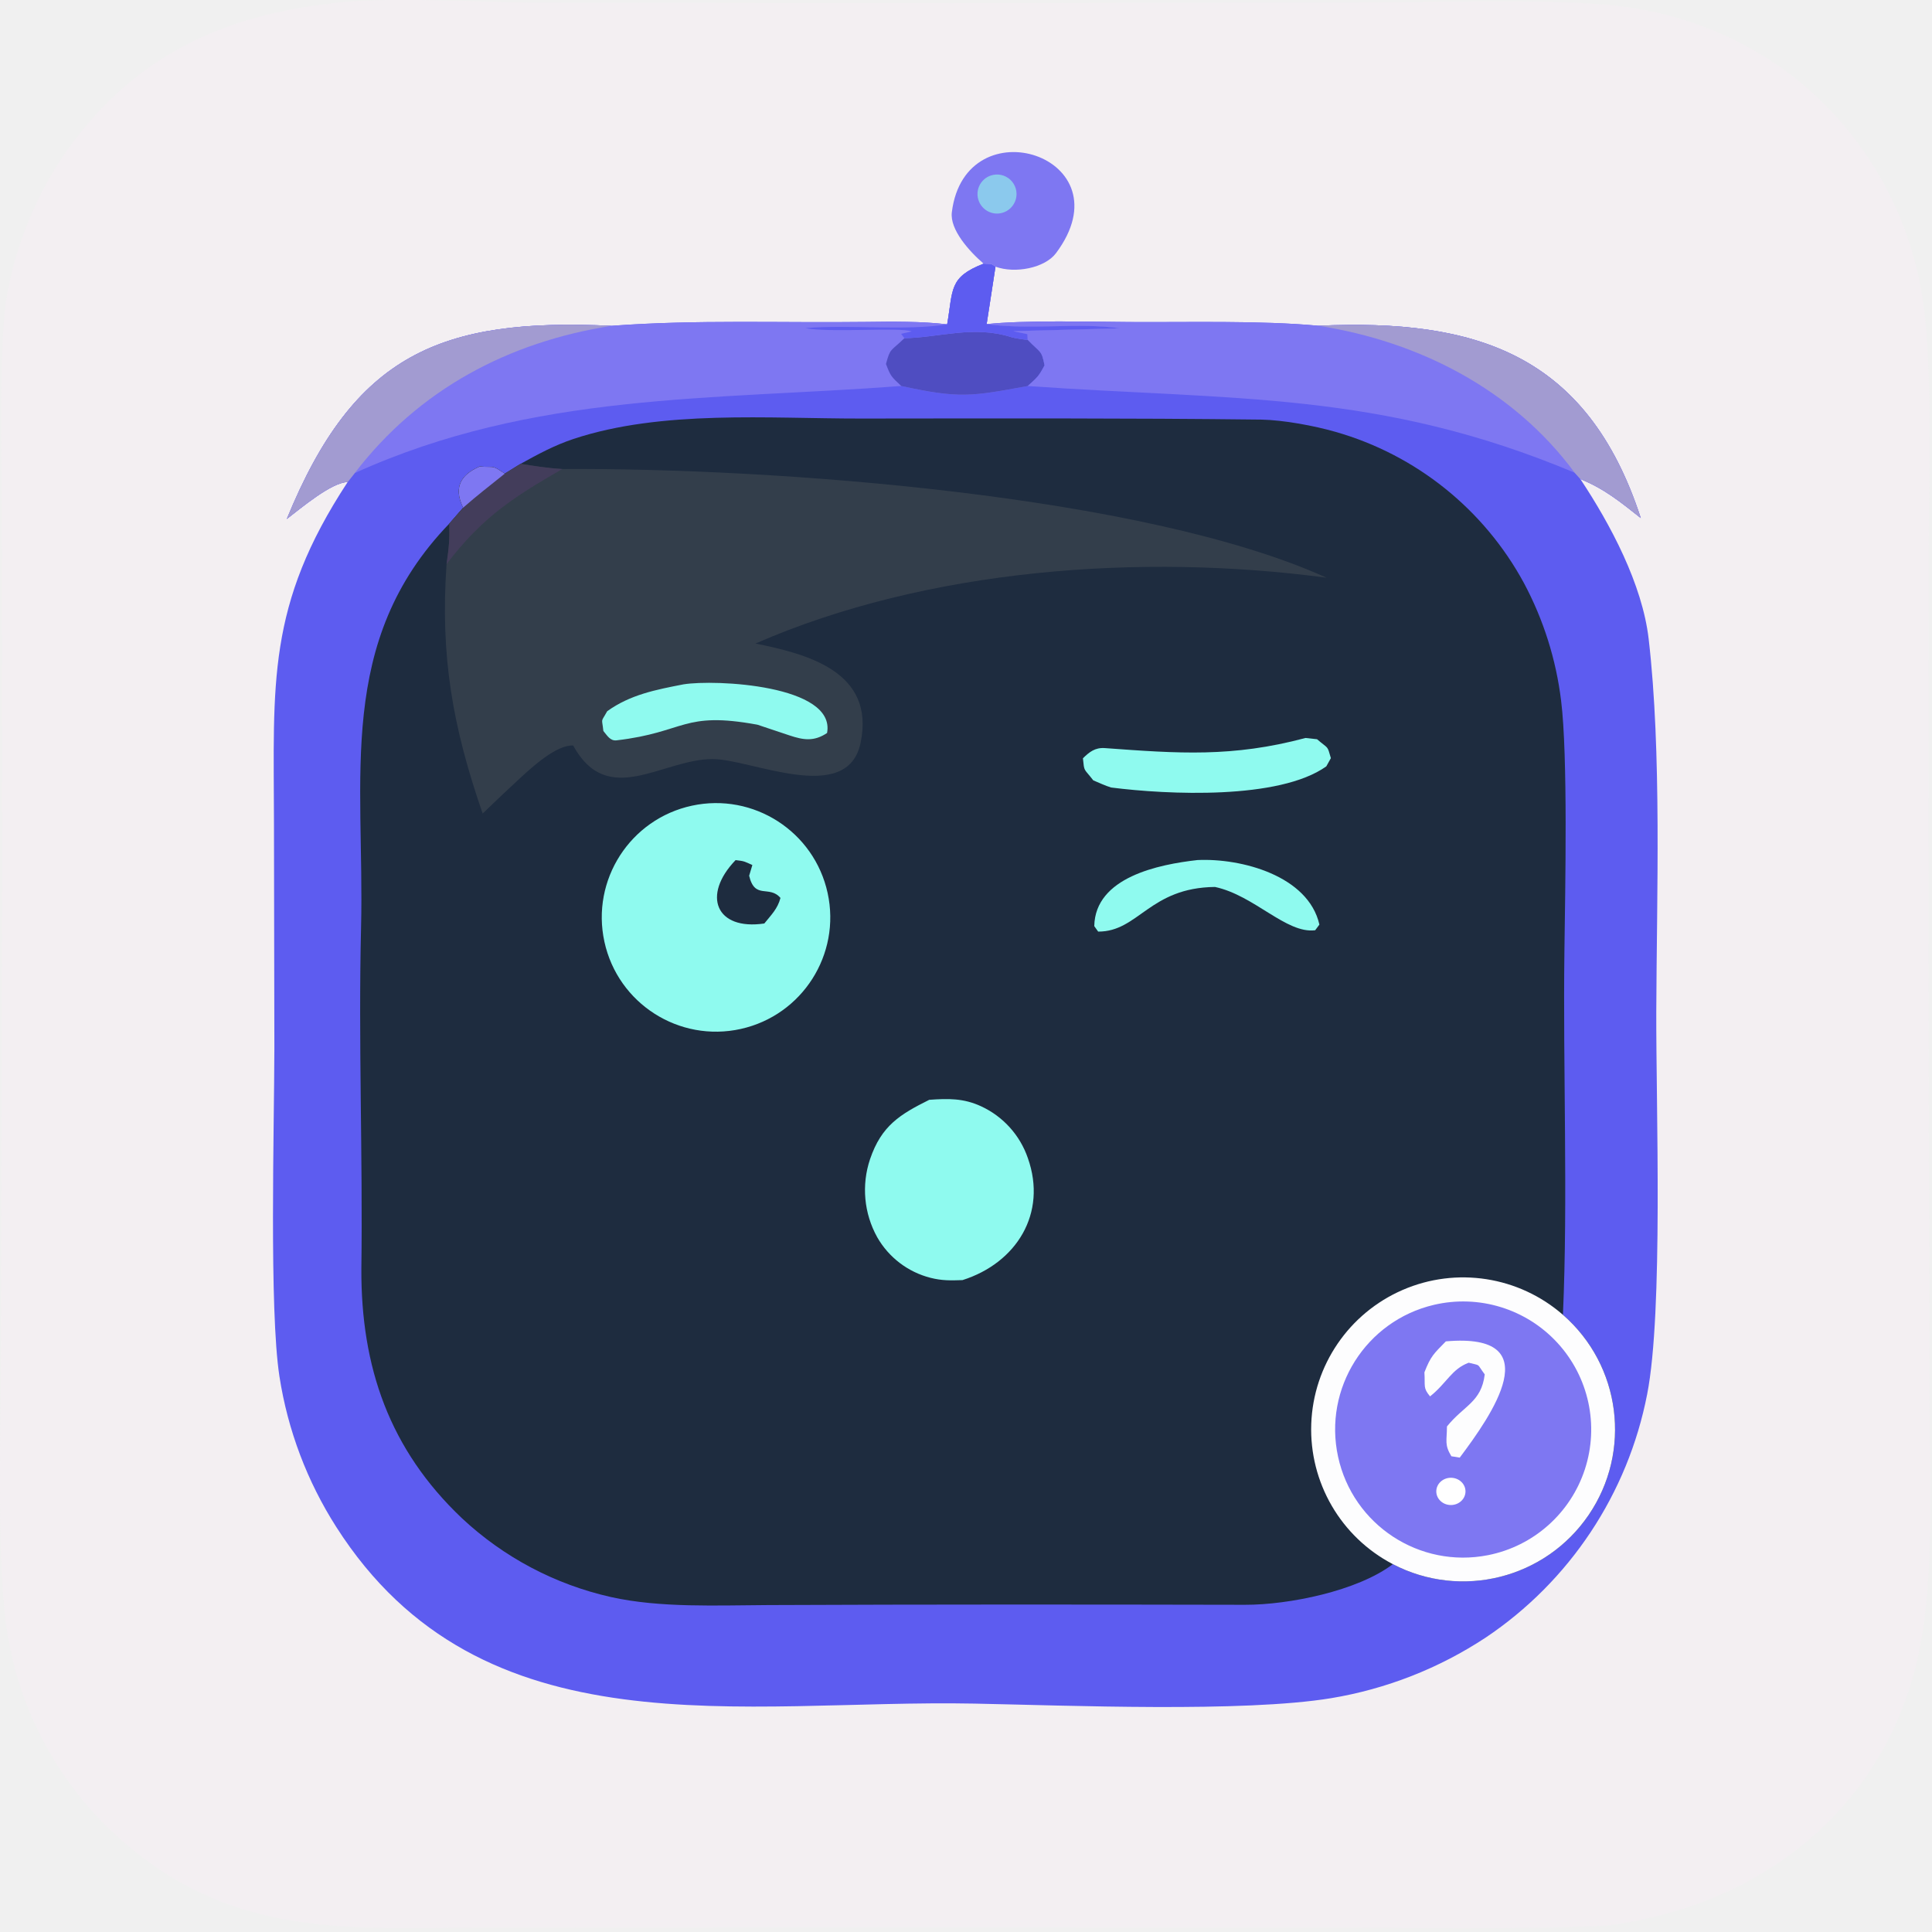
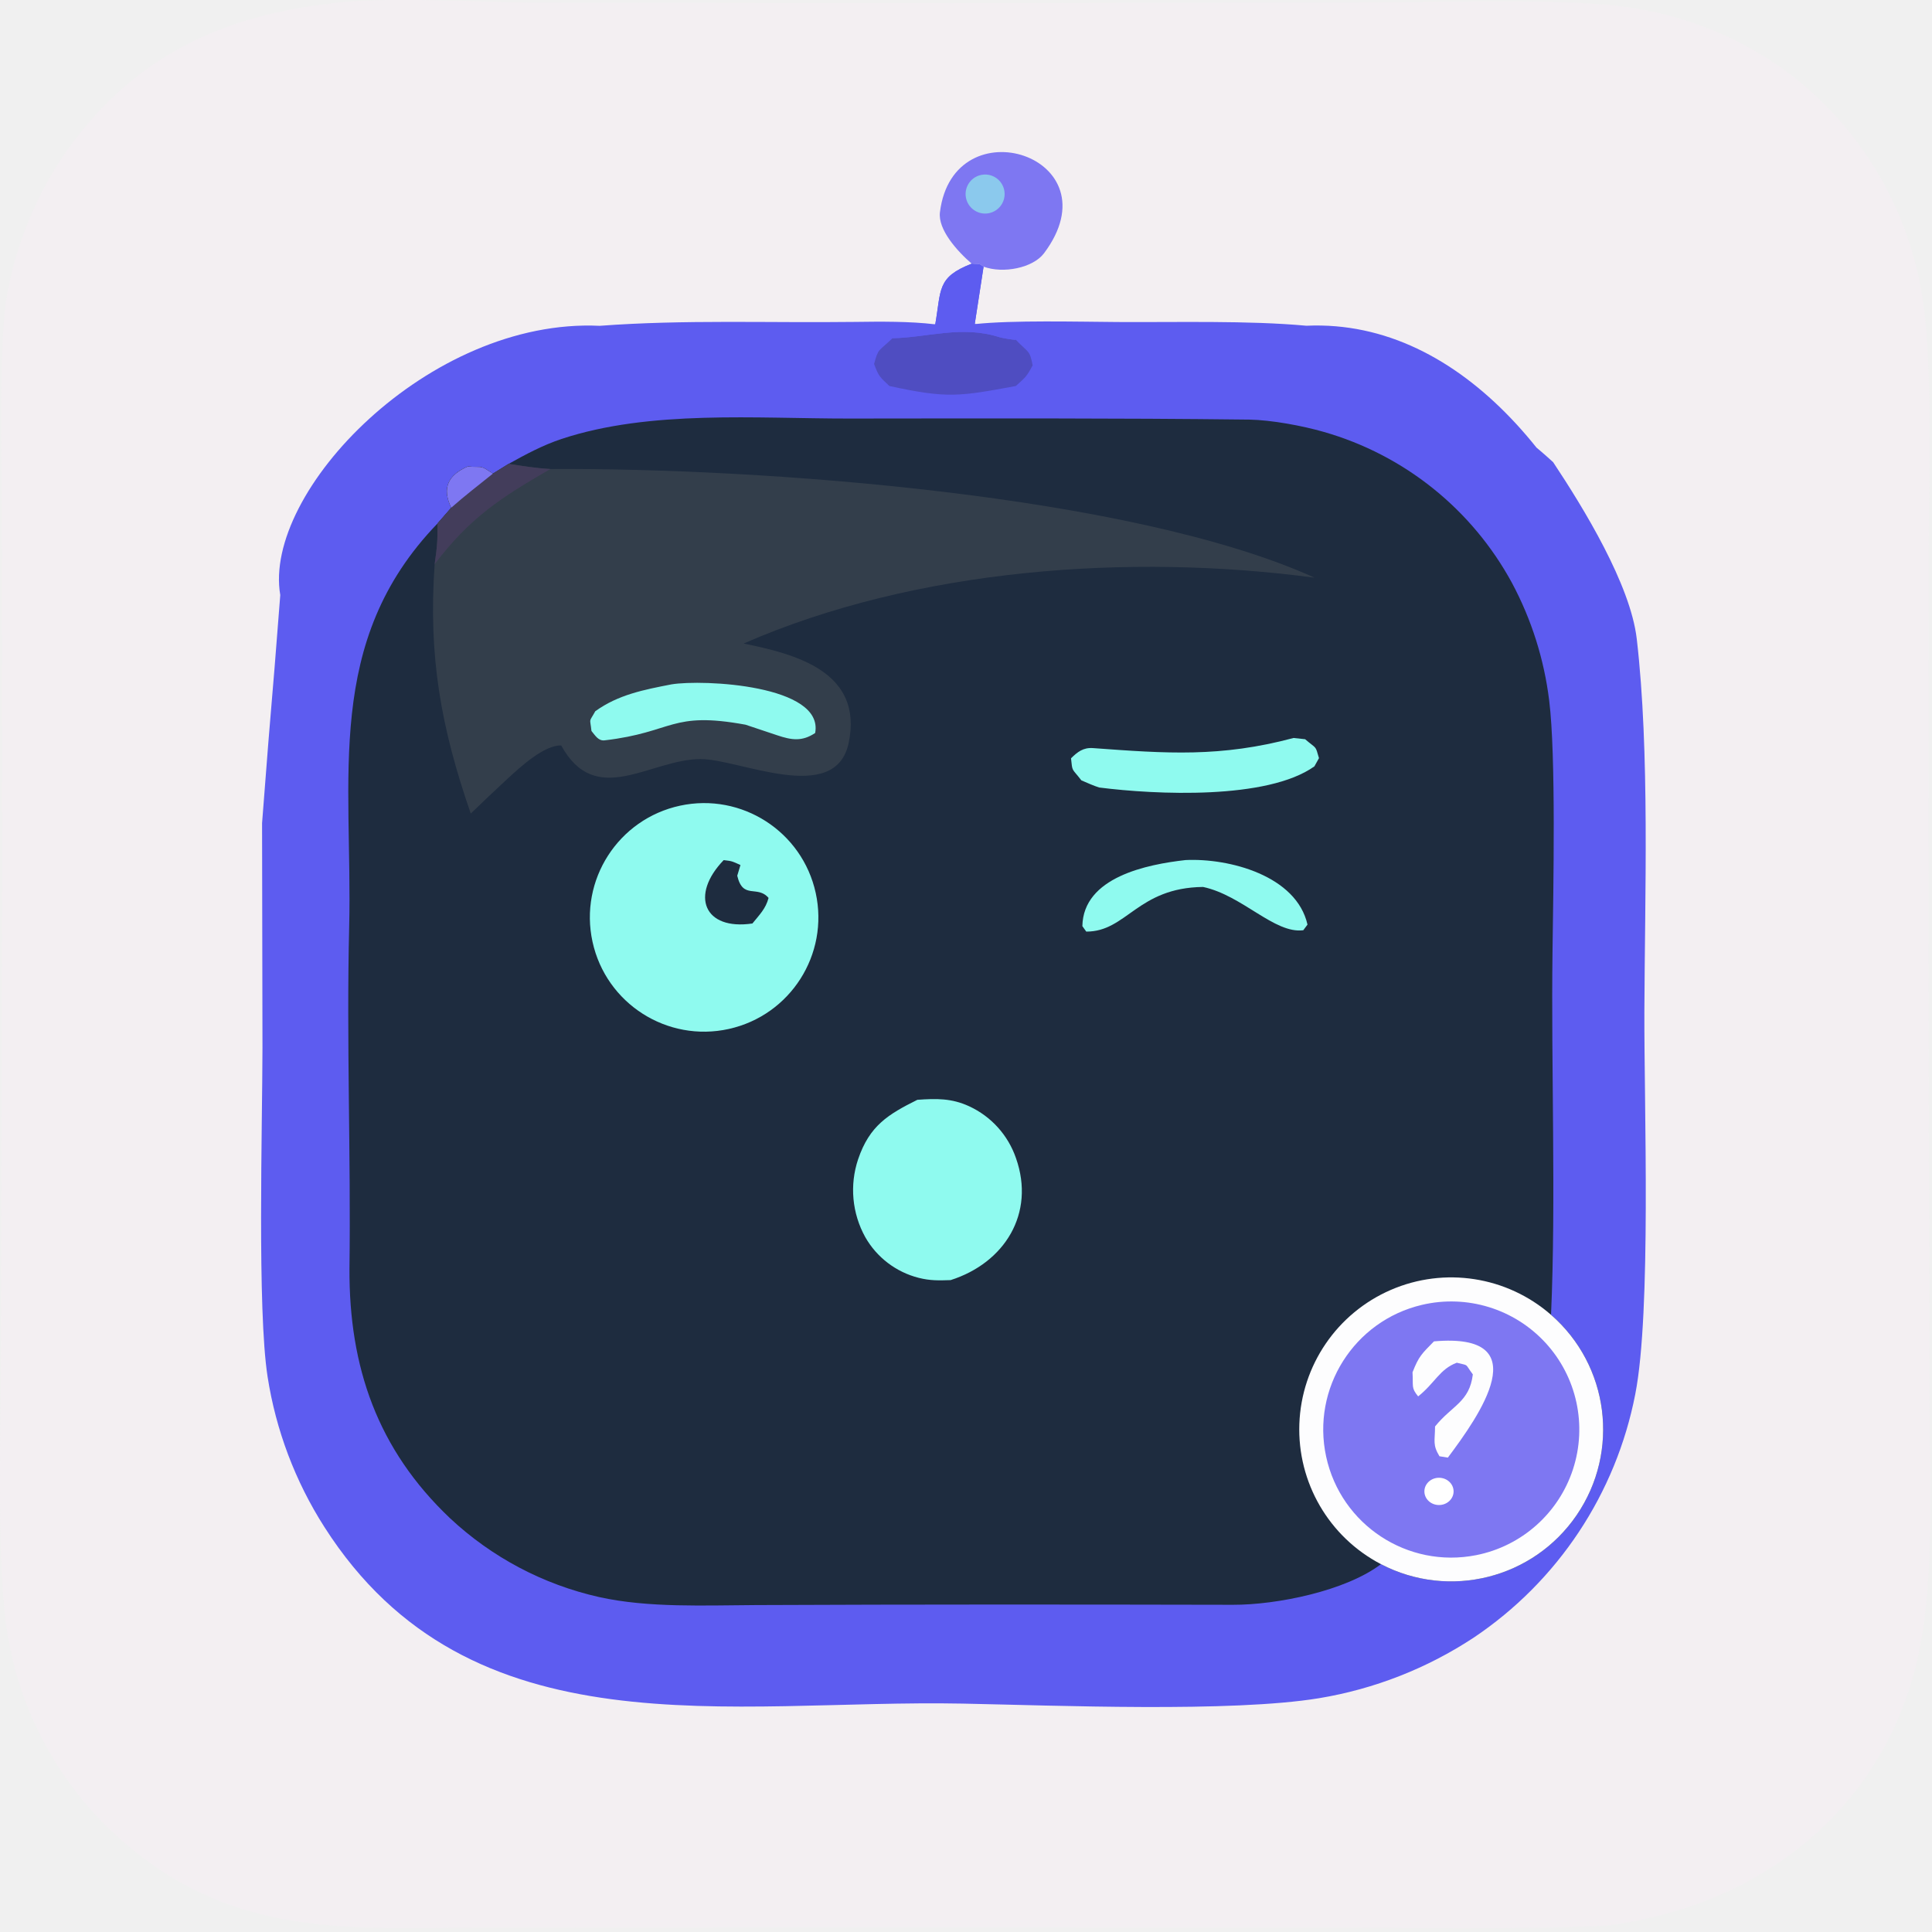
<svg xmlns="http://www.w3.org/2000/svg" width="487" height="487" viewBox="0 0 487 487" fill="none">
  <path d="M82.922 0.943C94.865 -0.978 122.898 0.623 135.695 0.674L239.96 0.813L346.844 0.609C363.709 0.547 393.303 -0.43 408.995 1.655C423.922 3.527 438.132 9.146 450.302 17.991C469.355 32.22 481.838 53.561 484.9 77.148C487.069 92.924 486.176 120.748 486.161 137.749L486.122 241.958L486.314 347.074C486.343 367.041 487.516 389.171 485.013 408.779C479.483 452.117 447.014 479.94 405.266 485.352C381.575 486.554 354.253 485.877 330.175 485.877L200.932 485.848L123.396 485.906C91.407 485.931 62.441 488.772 35.335 467.731C16.397 453.27 4.137 431.744 1.364 408.073C-0.764 390.373 0.223 358.39 0.264 339.218L0.51 220.277L0.455 127.916C0.433 115.469 -0.237 87.411 1.495 76.048C3.952 60.542 10.361 45.931 20.106 33.625C36.537 13.09 57.364 3.939 82.922 0.943Z" fill="#F3EFF2" />
-   <path d="M247.942 66.467C250.039 66.664 249.487 66.246 250.931 67.219L248.702 81.7C258.239 80.675 274.579 81.106 284.722 81.172C299.634 81.27 317.662 80.755 332.309 82.109C372.051 80.301 400.109 89.21 413.593 130.59C408.436 126.517 404.515 123.27 398.357 120.747C406.012 132.28 413.971 147.286 415.575 161.024C418.892 189.496 417.607 225.88 417.499 254.934C417.415 278.692 419.28 330.651 415.202 351.437C410.339 376.502 395.682 398.588 374.48 412.798C362.703 420.556 349.43 425.758 335.518 428.064C313.359 431.705 269.236 429.889 245.598 429.428C187.183 428.285 121.455 442.436 84.758 384.898C77.413 373.396 72.539 360.49 70.447 347.006C67.829 330.117 69.135 284.031 69.161 264.148L69.06 207.491C68.999 172.22 67.152 152.699 87.636 121.508C83.567 121.564 75.815 128.127 72.294 130.822C89.295 89.174 111.124 80.092 154.171 82.129C175.439 80.53 196.975 81.416 218.306 81.146C224.96 81.062 232.193 80.969 238.75 81.756C240.279 72.964 239.129 69.884 247.942 66.467Z" fill="#5D5CF0" />
-   <path d="M247.943 66.467C250.039 66.664 249.487 66.246 250.931 67.219L248.702 81.7C259.643 83.226 272.038 81.241 282.289 82.76L255.423 83.478L258.976 84.232L259.045 85.645C262.367 89.082 262.548 88.195 263.299 92.102C261.778 94.955 261.508 95.088 259.059 97.302C244.903 99.904 241.915 100.514 227.185 97.299C179.527 100.9 134.555 98.796 89.425 119.244L87.637 121.508C83.568 121.564 75.816 128.127 72.295 130.822C89.296 89.174 111.125 80.092 154.172 82.129C175.439 80.53 196.976 81.416 218.306 81.146C224.961 81.062 232.194 80.969 238.751 81.756C240.28 72.964 239.129 69.884 247.943 66.467Z" fill="#7E77F2" />
-   <path d="M72.295 130.822C89.296 89.173 111.125 80.092 154.172 82.129C128.219 86.185 105.568 98.145 89.425 119.244L87.637 121.508C83.568 121.563 75.816 128.127 72.295 130.822Z" fill="#A29BD1" />
-   <path d="M227.98 85.251C236.791 85.096 245.477 81.931 254.972 85.007C255.561 85.198 258.515 85.704 259.045 85.644C262.367 89.081 262.548 88.194 263.299 92.101C261.778 94.954 261.508 95.087 259.059 97.302C244.903 99.904 241.916 100.513 227.185 97.299C224.694 94.949 224.498 94.873 223.33 91.744C224.437 87.653 224.423 88.682 227.98 85.251Z" fill="#4F4DC1" />
-   <path d="M247.942 66.467C250.039 66.664 249.487 66.246 250.931 67.219L248.702 81.7C259.643 83.226 272.038 81.241 282.288 82.76L255.423 83.478L258.976 84.232L259.044 85.645C258.514 85.705 255.56 85.199 254.971 85.008C245.477 81.931 236.79 85.097 227.98 85.251L227.143 84.149L229.812 83.544C226.919 82.4 209.386 83.944 202.975 82.705C214.237 81.764 228.017 83.473 238.751 81.756C240.28 72.964 239.129 69.884 247.942 66.467Z" fill="#5D5CF0" />
-   <path d="M248.703 81.699C258.241 80.674 274.581 81.105 284.723 81.171C299.636 81.269 317.664 80.754 332.311 82.108C372.052 80.3 400.11 89.209 413.594 130.589C408.437 126.516 404.517 123.27 398.358 120.746L396.93 119.16C347.601 98.432 310.774 100.964 259.06 97.302C261.509 95.087 261.779 94.954 263.3 92.101C262.549 88.194 262.367 89.081 259.045 85.644L258.977 84.231L255.424 83.477L282.29 82.759C272.039 81.24 259.644 83.226 248.703 81.699Z" fill="#7E77F2" />
-   <path d="M332.311 82.109C372.052 80.301 400.11 89.21 413.594 130.59C408.437 126.517 404.516 123.27 398.358 120.747L396.93 119.161C381.473 98.213 357.689 86.054 332.311 82.109Z" fill="#A29BD1" />
-   <path d="M131.219 116.924C135.523 114.532 139.857 112.2 144.574 110.64C166.84 103.276 193.72 105.524 216.962 105.504C250.83 105.475 284.159 105.372 317.948 105.77C323.527 105.877 331.31 107.32 336.663 108.865C356.978 114.663 374.093 128.407 384.152 146.99C389.069 156.199 392.239 166.238 393.505 176.6C395.237 190.379 394.545 224.276 394.344 239.662C393.956 269.286 395.252 302.313 393.971 331.426C408.604 344.179 411.381 365.863 400.443 381.899C389.506 397.935 368.308 403.254 351.099 394.279C342.213 401.041 324.837 404.545 313.831 404.52C273.751 404.437 233.684 404.412 193.604 404.589C180.822 404.648 166.417 405.34 154.004 402.567C139.94 399.407 126.973 392.552 116.443 382.704C98.134 365.343 90.982 344.582 91.089 319.841C91.467 291.219 90.319 262.399 91.013 233.797C91.929 196.133 84.533 161.774 113.264 131.975L116.747 127.976C114.351 122.978 115.978 119.751 120.909 117.606C125.192 117.871 123.898 117.249 127.253 119.385L131.219 116.924Z" fill="#1E2C3F" />
-   <path d="M131.219 116.924C134.9 117.497 137.986 118.004 141.735 118.226C194.751 117.912 288.089 124.67 334.381 145.624C287.912 139.411 233.733 143.269 190.435 162.217C203.341 164.835 220.726 169.24 216.92 187.295C213.571 203.177 189.237 191.284 179.569 191.336C166.817 191.405 153.212 203.858 144.466 187.915C140.224 187.732 134.133 193.362 131.034 196.205C127.877 199.122 124.753 202.076 121.663 205.067C114.14 183.314 110.941 165.545 112.562 142.198C113.173 137.954 113.339 136.25 113.264 131.975L116.747 127.976C114.351 122.978 115.978 119.751 120.909 117.605C125.192 117.871 123.898 117.249 127.252 119.385L131.219 116.924Z" fill="#333E4B" />
-   <path d="M131.218 116.924C134.899 117.497 137.985 118.004 141.734 118.226C129.226 125.455 121.579 130.387 112.561 142.198C113.172 137.954 113.338 136.25 113.263 131.975L116.746 127.976C114.35 122.978 115.977 119.751 120.908 117.605C125.191 117.871 123.897 117.249 127.251 119.385L131.218 116.924Z" fill="#433D5B" />
-   <path d="M116.746 127.976C114.35 122.978 115.977 119.751 120.909 117.605C125.192 117.871 123.898 117.249 127.252 119.385C123.768 122.179 120.082 125.028 116.746 127.976Z" fill="#7E77F2" />
-   <path d="M172.257 172.51C180.185 171.201 210.739 172.663 208.479 184.766C205.179 186.974 202.52 186.556 198.937 185.352L190.919 182.674C171.978 179.21 172.915 184.579 155.393 186.621C153.807 186.805 153.023 185.363 152.09 184.257C151.716 180.722 151.374 182.319 153.056 179.277C158.872 175.091 165.336 173.857 172.257 172.51Z" fill="#8FFAEF" />
-   <path d="M351.098 394.279C338.001 387.448 330.003 373.699 330.528 358.934C331.058 344.174 340.023 331.028 353.571 325.155C367.119 319.276 382.841 321.72 393.97 331.426C408.603 344.179 411.38 365.863 400.442 381.899C389.505 397.935 368.307 403.254 351.098 394.279Z" fill="#FDFDFE" />
-   <path d="M361.423 328.919C372.778 326.245 384.692 329.905 392.587 338.497C400.482 347.089 403.122 359.273 399.501 370.368C395.875 381.462 386.552 389.736 375.109 392.007C357.841 395.433 341.02 384.392 337.286 367.188C333.552 349.984 344.288 332.957 361.423 328.919Z" fill="#7E77F2" />
-   <path d="M364.46 338.119C390.85 335.803 375.785 356.971 367.959 367.423L365.844 367.08C364.087 364.15 364.706 363.355 364.735 359.567C369.038 354.233 373.406 353.448 374.259 346.441C372.071 343.517 373.445 344.351 370.216 343.502C365.903 345.102 364.71 348.61 360.476 351.991C358.655 349.778 359.274 349.518 359.053 345.921C360.657 341.838 361.359 341.284 364.46 338.119Z" fill="#FDFDFE" />
-   <path d="M174.431 203.085C189.94 199.747 205.227 209.585 208.619 225.087C212.011 240.59 202.23 255.916 186.744 259.364C171.182 262.829 155.766 252.985 152.358 237.405C148.949 221.825 158.844 206.44 174.431 203.085Z" fill="#8FFAEF" />
-   <path d="M185.421 216.808C187.641 217.064 187.589 217.12 189.647 218.051L188.838 220.745C190.276 226.866 193.885 223.022 196.733 226.342C196.018 229.069 194.447 230.568 192.661 232.784C180.432 234.594 176.877 225.67 185.421 216.808Z" fill="#1E2C3F" />
-   <path d="M234.237 277.229C238.992 276.891 242.849 276.807 247.285 278.854C252.842 281.415 257.107 286.136 259.094 291.926C264.025 305.876 256.209 318.364 242.618 322.677C239.657 322.776 237.473 322.839 234.566 322.103C228.878 320.656 224.023 316.961 221.116 311.863C217.776 305.852 217.12 298.717 219.311 292.2C222.187 283.726 226.884 280.895 234.237 277.229Z" fill="#8FFAEF" />
-   <path d="M329.077 186.021L331.982 186.335C334.985 188.907 334.504 187.773 335.475 191.101L334.322 193.177C322.438 201.649 294.331 200.32 280.091 198.509C278.619 198.061 277.019 197.311 275.581 196.702C273.108 193.496 273.353 194.716 272.971 191.144C274.6 189.55 276.033 188.392 278.52 188.573C297.059 189.927 310.646 190.948 329.077 186.021Z" fill="#8FFAEF" />
-   <path d="M301.844 216.795C312.865 216.269 329.784 220.735 332.581 233.061L331.521 234.487C324.234 235.42 316.211 225.707 306.26 223.573C289.709 223.764 287 234.865 276.813 234.829L275.832 233.45C276.063 221.085 292.143 217.888 301.844 216.795Z" fill="#8FFAEF" />
-   <path d="M247.943 66.466C244.304 63.329 239.386 57.879 239.93 53.495C243.315 26.223 284.438 39.469 266.165 63.839C263.382 67.549 255.875 69.038 250.932 67.219C249.487 66.246 250.039 66.664 247.943 66.466Z" fill="#7E77F2" />
-   <path d="M249.744 44.249C251.461 43.668 253.358 44.078 254.683 45.317C256.003 46.555 256.542 48.421 256.076 50.173C255.61 51.925 254.221 53.28 252.46 53.7C249.901 54.309 247.317 52.798 246.591 50.27C245.865 47.743 247.254 45.091 249.744 44.249Z" fill="#8BC9ED" />
-   <ellipse cx="365.727" cy="375.937" rx="3.68" ry="3.435" fill="white" />
+   <path d="M244.942 66.467C247.039 66.664 246.487 66.246 247.931 67.219L245.702 81.7C255.239 80.675 271.579 81.106 281.722 81.172C296.634 81.27 314.662 80.755 329.309 82.109C369.051 80.301 399.091 119.644 412.575 161.024C407.418 156.951 357 85 391.5 116.5C399.155 128.032 410.971 147.286 412.575 161.024C415.892 189.496 414.607 225.88 414.499 254.934C414.415 278.692 416.28 330.651 412.202 351.437C407.339 376.502 392.682 398.588 371.48 412.798C359.703 420.556 346.43 425.758 332.518 428.064C310.359 431.705 266.236 429.889 242.598 429.428C184.183 428.285 118.455 442.436 81.758 384.898C74.413 373.396 69.539 360.49 67.447 347.006C64.829 330.117 66.135 284.031 66.161 264.148L66.06 207.491C69 169 68 184.5 70.647 150C70.322 145.5 70.647 144 70.647 150C66.161 124 108.124 80.092 151.171 82.129C172.439 80.53 193.975 81.416 215.305 81.146C221.96 81.062 229.193 80.969 235.75 81.756C237.279 72.964 236.129 69.884 244.942 66.467Z" fill="#5D5CF0" />
+   <path d="M224.98 85.251C233.791 85.096 242.477 81.931 251.972 85.007C252.561 85.198 255.515 85.704 256.045 85.644C259.367 89.081 259.548 88.194 260.299 92.101C258.778 94.954 258.508 95.087 256.059 97.302C241.903 99.904 238.916 100.513 224.185 97.299C221.694 94.949 221.498 94.873 220.33 91.744C221.437 87.653 221.423 88.682 224.98 85.251Z" fill="#4F4DC1" />
+   <path d="M244.942 66.467C247.039 66.664 246.487 66.246 247.931 67.219L245.702 81.7C256.643 83.226 269.038 81.241 279.288 82.76L252.423 83.478L255.976 84.232L256.044 85.645C255.514 85.705 252.56 85.199 251.971 85.008C242.477 81.931 233.79 85.097 224.98 85.251L224.143 84.149L226.812 83.544C223.919 82.4 206.386 83.944 199.975 82.705C211.237 81.764 225.017 83.473 235.751 81.756C237.28 72.964 236.129 69.884 244.942 66.467Z" fill="#5D5CF0" />
+   <path d="M128.219 116.924C132.523 114.532 136.857 112.2 141.574 110.64C163.84 103.276 190.72 105.524 213.962 105.504C247.83 105.475 281.159 105.372 314.948 105.77C320.527 105.877 328.31 107.32 333.663 108.865C353.978 114.663 371.093 128.407 381.152 146.99C386.069 156.199 389.239 166.238 390.505 176.6C392.237 190.379 391.545 224.276 391.344 239.662C390.956 269.286 392.252 302.313 390.971 331.426C405.604 344.179 408.381 365.863 397.443 381.899C386.506 397.935 365.308 403.254 348.099 394.279C339.213 401.041 321.837 404.545 310.831 404.52C270.751 404.437 230.684 404.412 190.604 404.589C177.822 404.648 163.417 405.34 151.004 402.567C136.94 399.407 123.973 392.552 113.443 382.704C95.134 365.343 87.982 344.582 88.089 319.841C88.467 291.219 87.319 262.399 88.013 233.797C88.929 196.133 81.533 161.774 110.264 131.975L113.747 127.976C111.351 122.978 112.978 119.751 117.909 117.606C122.192 117.871 120.898 117.249 124.253 119.385L128.219 116.924Z" fill="#1E2C3F" />
+   <path d="M128.219 116.924C131.9 117.497 134.986 118.004 138.735 118.226C191.751 117.912 285.089 124.67 331.381 145.624C284.912 139.411 230.733 143.269 187.435 162.217C200.341 164.835 217.726 169.24 213.92 187.295C210.571 203.177 186.237 191.284 176.569 191.336C163.817 191.405 150.212 203.858 141.466 187.915C137.224 187.732 131.133 193.362 128.034 196.205C124.877 199.122 121.753 202.076 118.663 205.067C111.14 183.314 107.941 165.545 109.562 142.198C110.173 137.954 110.339 136.25 110.264 131.975L113.747 127.976C111.351 122.978 112.978 119.751 117.909 117.605C122.192 117.871 120.898 117.249 124.252 119.385L128.219 116.924Z" fill="#333E4B" />
+   <path d="M128.218 116.924C131.899 117.497 134.985 118.004 138.734 118.226C126.226 125.455 118.579 130.387 109.561 142.198C110.172 137.954 110.338 136.25 110.263 131.975L113.746 127.976C111.35 122.978 112.977 119.751 117.908 117.605C122.191 117.871 120.897 117.249 124.251 119.385L128.218 116.924Z" fill="#433D5B" />
+   <path d="M113.746 127.976C111.35 122.978 112.977 119.751 117.909 117.605C122.192 117.871 120.898 117.249 124.252 119.385C120.768 122.179 117.082 125.028 113.746 127.976Z" fill="#7E77F2" />
+   <path d="M169.257 172.51C177.185 171.201 207.739 172.663 205.479 184.766C202.179 186.974 199.52 186.556 195.937 185.352L187.919 182.674C168.978 179.21 169.915 184.579 152.393 186.621C150.807 186.805 150.023 185.363 149.09 184.257C148.716 180.722 148.374 182.319 150.056 179.277C155.872 175.091 162.336 173.857 169.257 172.51Z" fill="#8FFAEF" />
+   <path d="M348.098 394.279C335.001 387.448 327.003 373.699 327.528 358.934C328.058 344.174 337.023 331.028 350.571 325.155C364.119 319.276 379.841 321.72 390.97 331.426C405.603 344.179 408.38 365.863 397.442 381.899C386.505 397.935 365.307 403.254 348.098 394.279Z" fill="#FDFDFE" />
+   <path d="M358.423 328.919C369.778 326.245 381.692 329.905 389.587 338.497C397.482 347.089 400.122 359.273 396.501 370.368C392.875 381.462 383.552 389.736 372.109 392.007C354.841 395.433 338.02 384.392 334.286 367.188C330.552 349.984 341.288 332.957 358.423 328.919Z" fill="#7E77F2" />
+   <path d="M361.46 338.119C387.85 335.803 372.785 356.971 364.959 367.423L362.844 367.08C361.087 364.15 361.706 363.355 361.735 359.567C366.038 354.233 370.406 353.448 371.259 346.441C369.071 343.517 370.445 344.351 367.216 343.502C362.903 345.102 361.71 348.61 357.476 351.991C355.655 349.778 356.274 349.518 356.053 345.921C357.657 341.838 358.359 341.284 361.46 338.119Z" fill="#FDFDFE" />
+   <path d="M171.431 203.085C186.94 199.747 202.227 209.585 205.619 225.087C209.011 240.59 199.23 255.916 183.744 259.364C168.182 262.829 152.766 252.985 149.358 237.405C145.949 221.825 155.844 206.44 171.431 203.085Z" fill="#8FFAEF" />
+   <path d="M182.421 216.808C184.641 217.064 184.589 217.12 186.647 218.051L185.838 220.745C187.276 226.866 190.885 223.022 193.733 226.342C193.018 229.069 191.447 230.568 189.661 232.784C177.432 234.594 173.877 225.67 182.421 216.808Z" fill="#1E2C3F" />
+   <path d="M231.237 277.229C235.992 276.891 239.849 276.807 244.285 278.854C249.842 281.415 254.107 286.136 256.094 291.926C261.025 305.876 253.209 318.364 239.618 322.677C236.657 322.776 234.473 322.839 231.566 322.103C225.878 320.656 221.023 316.961 218.116 311.863C214.776 305.852 214.12 298.717 216.311 292.2C219.187 283.726 223.884 280.895 231.237 277.229Z" fill="#8FFAEF" />
+   <path d="M326.077 186.021L328.982 186.335C331.985 188.907 331.504 187.773 332.475 191.101L331.322 193.177C319.438 201.649 291.331 200.32 277.091 198.509C275.619 198.061 274.019 197.311 272.581 196.702C270.108 193.496 270.353 194.716 269.971 191.144C271.6 189.55 273.033 188.392 275.52 188.573C294.059 189.927 307.646 190.948 326.077 186.021Z" fill="#8FFAEF" />
+   <path d="M298.844 216.795C309.865 216.269 326.784 220.735 329.581 233.061L328.521 234.487C321.234 235.42 313.211 225.707 303.26 223.573C286.709 223.764 284 234.865 273.813 234.829L272.832 233.45C273.063 221.085 289.143 217.888 298.844 216.795Z" fill="#8FFAEF" />
+   <path d="M244.943 66.466C241.304 63.329 236.386 57.879 236.93 53.495C240.315 26.223 281.438 39.469 263.165 63.839C260.382 67.549 252.875 69.038 247.932 67.219C246.487 66.246 247.039 66.664 244.943 66.466Z" fill="#7E77F2" />
+   <path d="M246.744 44.249C248.461 43.668 250.358 44.078 251.683 45.317C253.003 46.555 253.542 48.421 253.076 50.173C252.61 51.925 251.221 53.28 249.46 53.7C246.901 54.309 244.317 52.798 243.591 50.27C242.865 47.743 244.254 45.091 246.744 44.249Z" fill="#8BC9ED" />
+   <ellipse cx="362.727" cy="375.937" rx="3.68" ry="3.435" fill="white" />
</svg>
